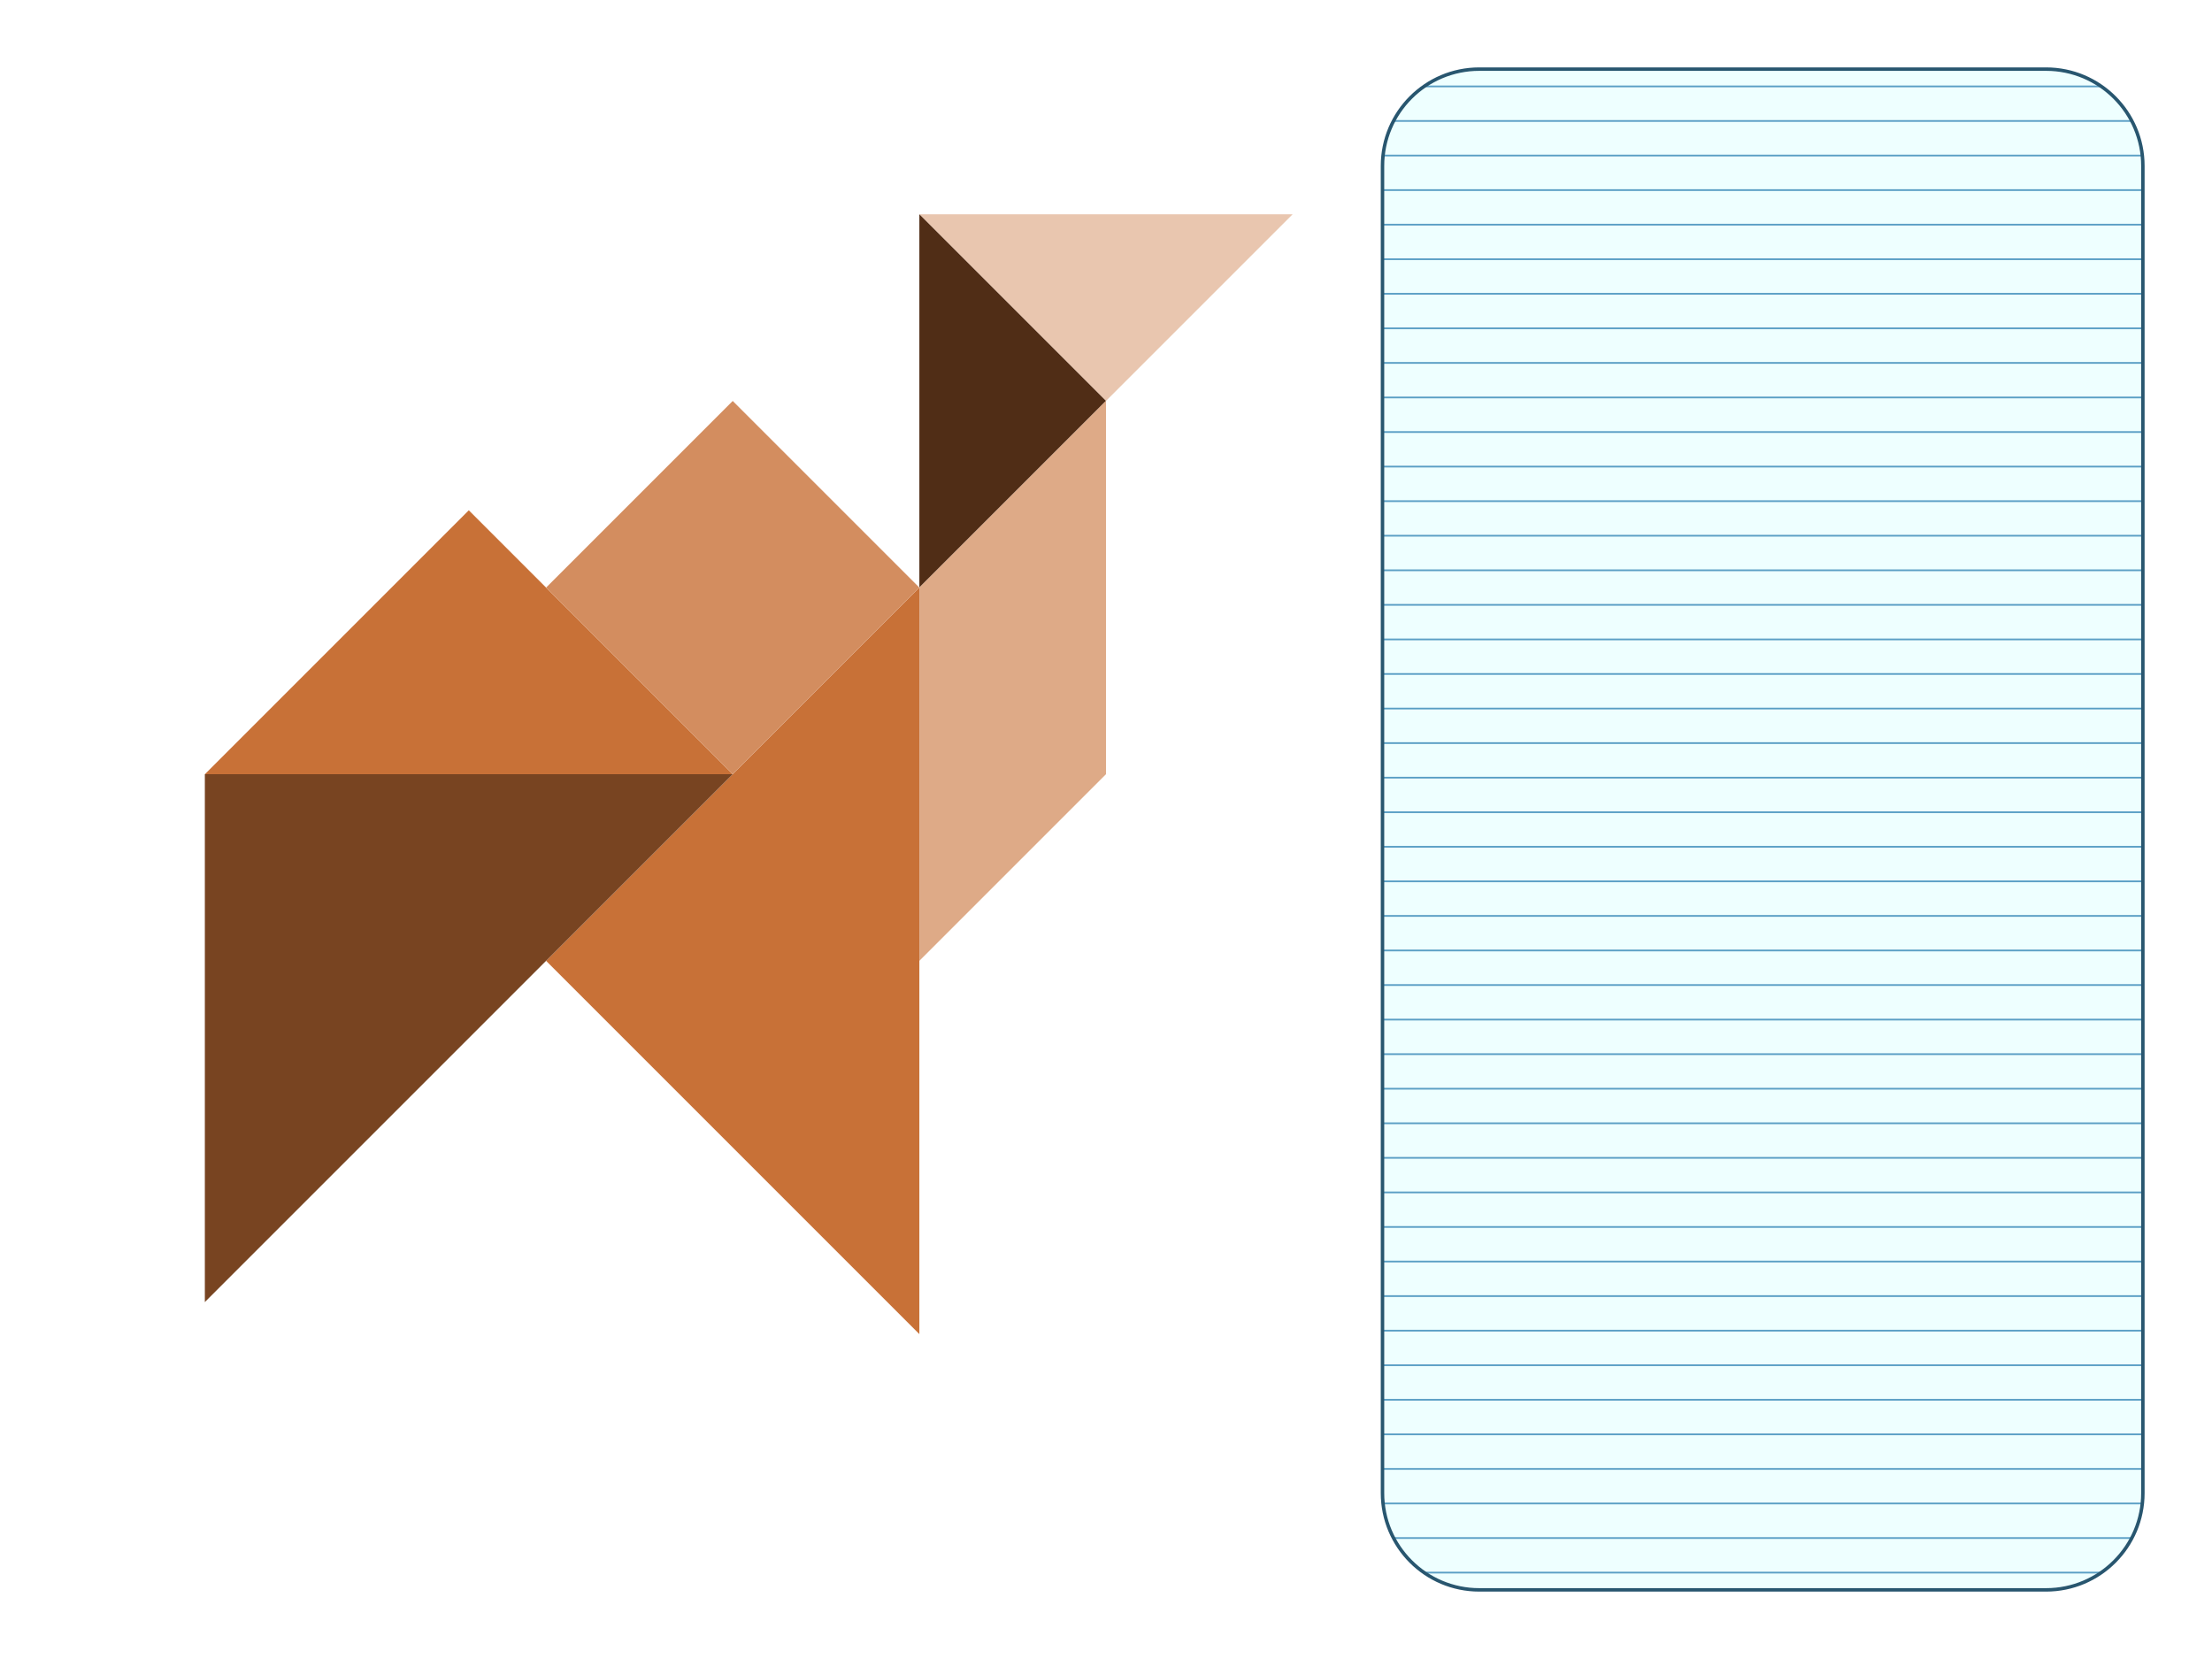
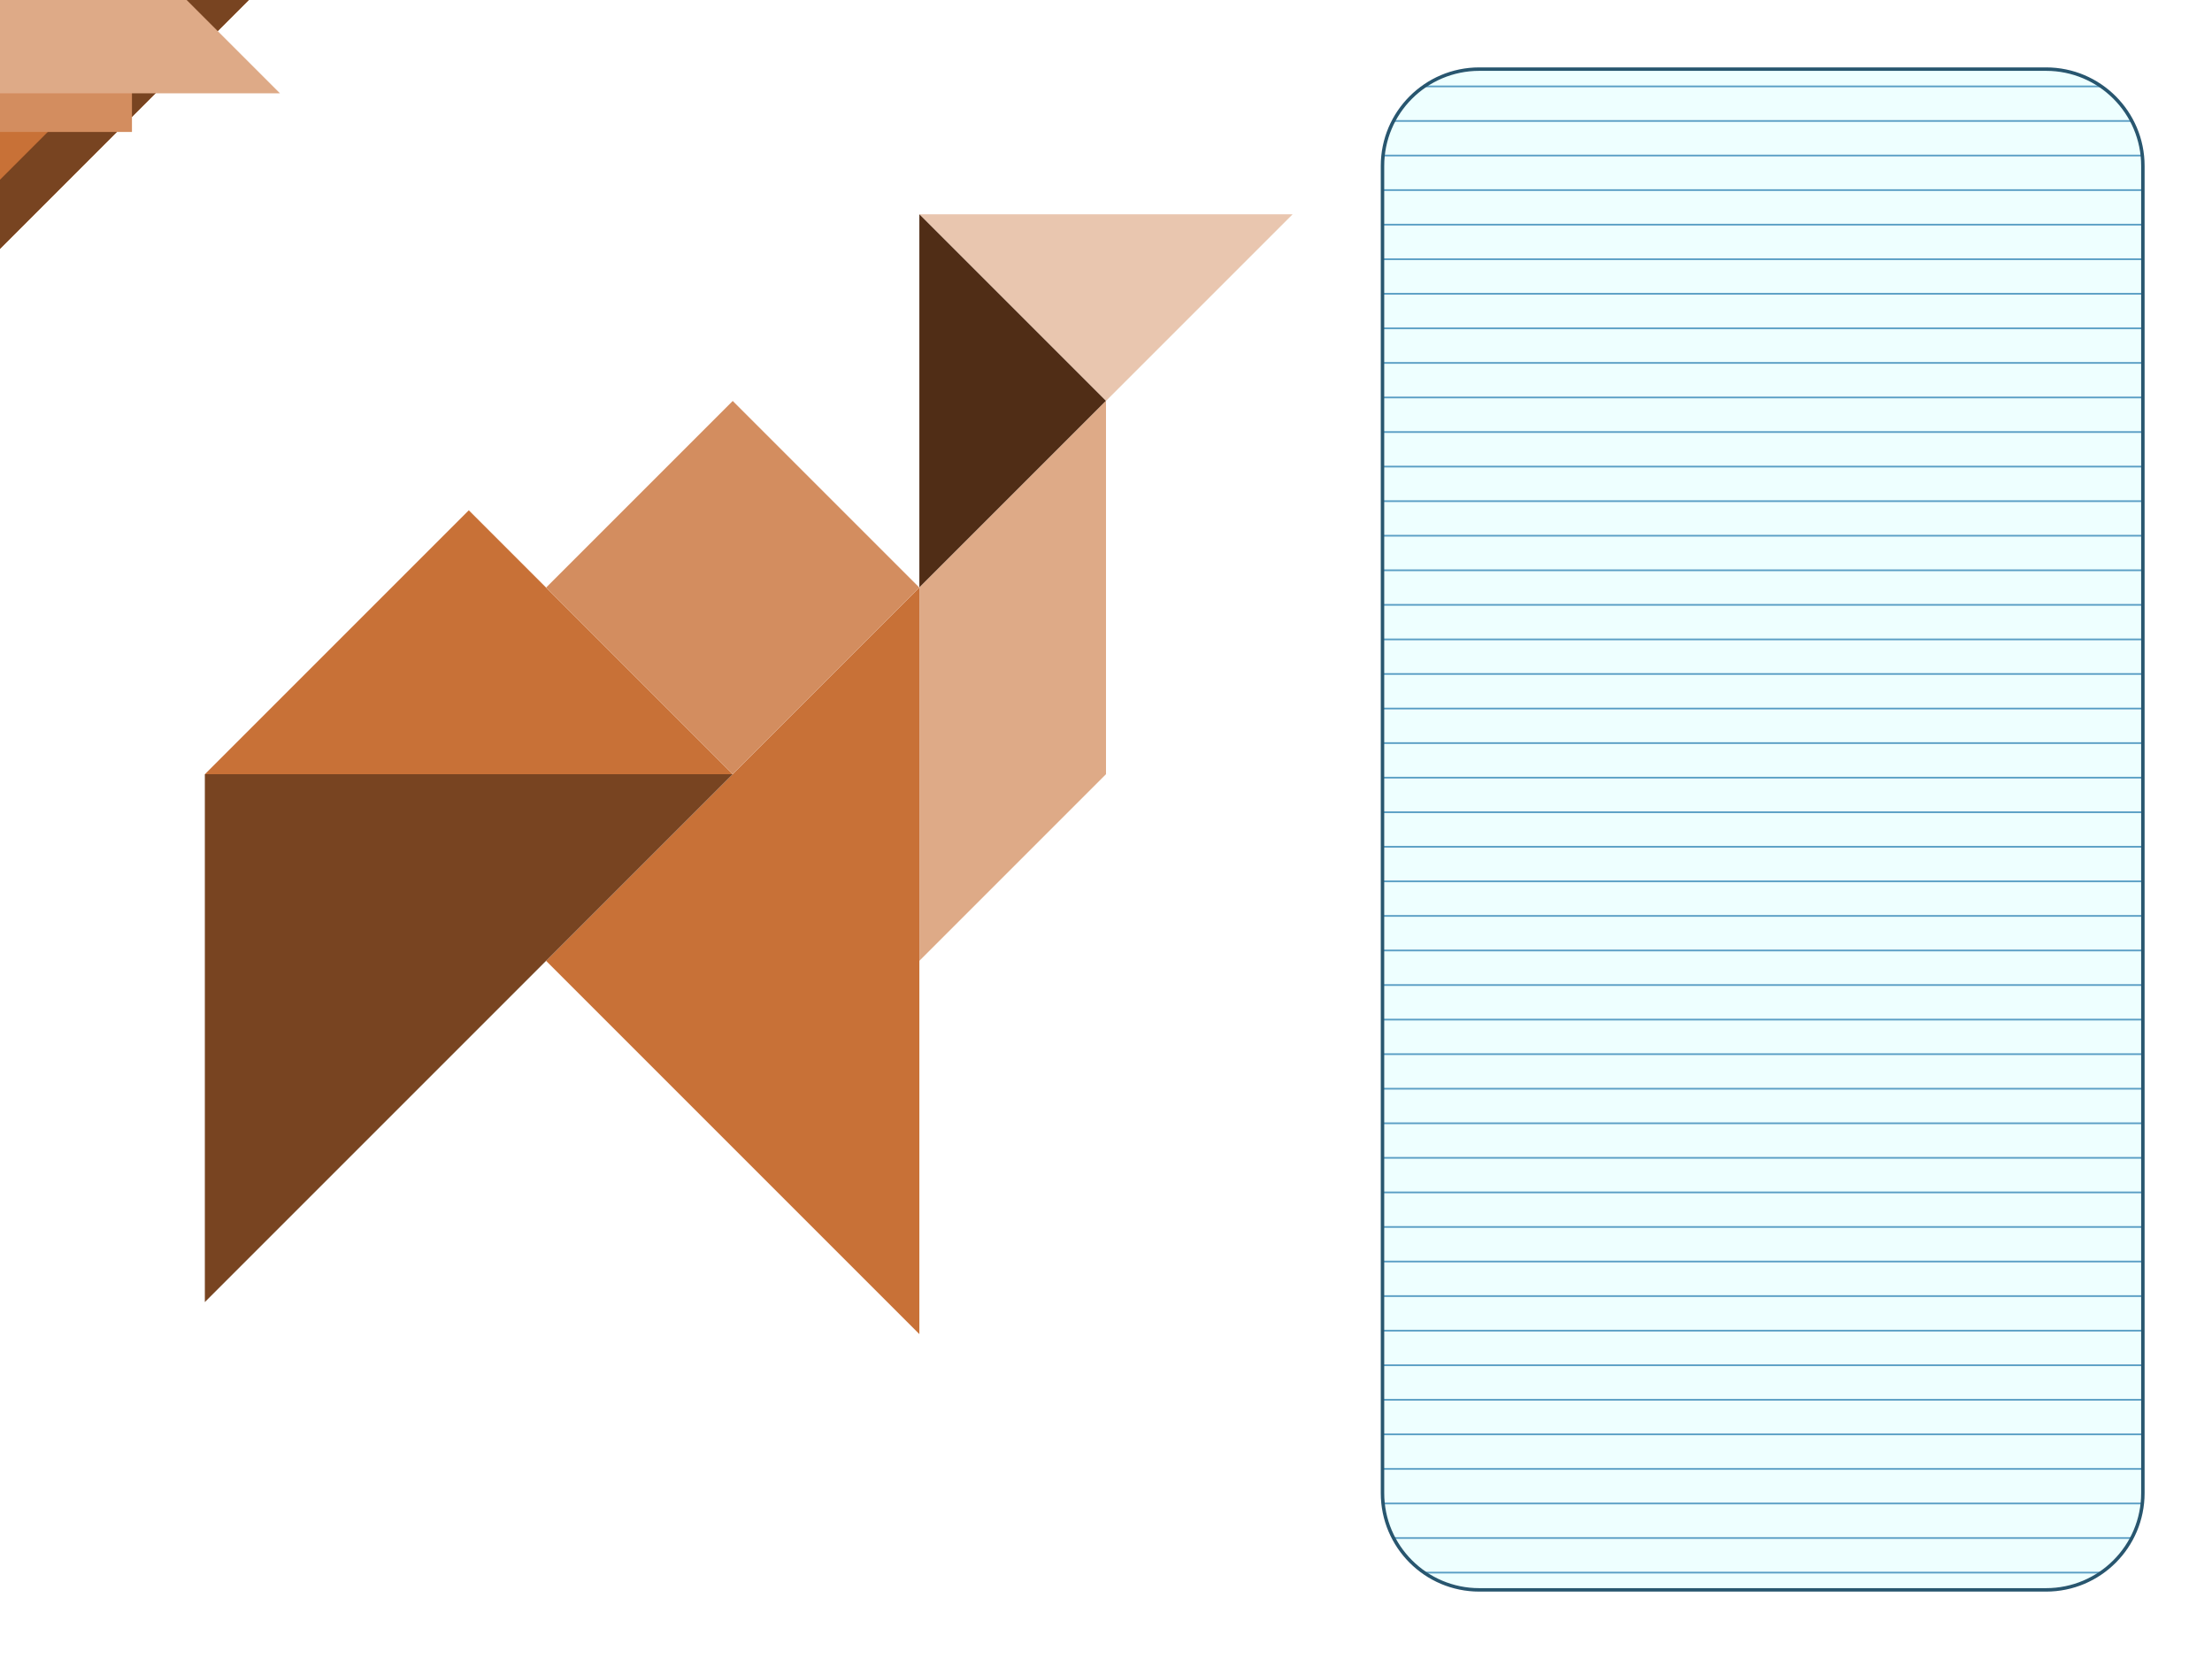
<svg xmlns="http://www.w3.org/2000/svg" version="1.0" width="100%" height="100%" viewBox="0 0 640 480" id="svg2383">
  <defs id="defs2385" />
  <g id="bg">
    <rect width="220" height="440" ry="28" x="400" y="20" id="r3268" style="fill:#eeffff;fill-opacity:1" />
    <g id="g3769">
      <path d="M 411.97,25 L 607.71,25" id="p3458" style="stroke:#5b9fc5;stroke-width:0.5;" />
      <path d="M 403.14,35 L 616.65,35" id="p3460" style="stroke:#5b9fc5;stroke-width:0.5;" />
      <path d="M 400,45 L 620,45" id="p3472" style="stroke:#5b9fc5;stroke-width:0.5;" />
      <path d="M 400,55 L 620,55" id="p3474" style="stroke:#5b9fc5;stroke-width:0.5;" />
      <path d="M 400,65 L 620,65" id="p3478" style="stroke:#5b9fc5;stroke-width:0.5;" />
      <path d="M 400,75 L 620,75" id="p3480" style="stroke:#5b9fc5;stroke-width:0.5;" />
      <path d="M 400,85 L 620,85" id="p3499" style="stroke:#5b9fc5;stroke-width:0.5;" />
      <path d="M 400,95 L 620,95" id="p3501" style="stroke:#5b9fc5;stroke-width:0.5;" />
      <path d="M 400,105 L 620,105" id="p3503" style="stroke:#5b9fc5;stroke-width:0.5;" />
      <path d="M 400,115 L 620,115" id="p3505" style="stroke:#5b9fc5;stroke-width:0.5;" />
      <path d="M 400,125 L 620,125" id="p3507" style="stroke:#5b9fc5;stroke-width:0.5;" />
      <path d="M 400,135 L 620,135" id="p3509" style="stroke:#5b9fc5;stroke-width:0.5;" />
      <path d="M 400,145 L 620,145" id="p3515" style="stroke:#5b9fc5;stroke-width:0.5;" />
      <path d="M 400,155 L 620,155" id="p3517" style="stroke:#5b9fc5;stroke-width:0.5;" />
      <path d="M 400,165 L 620,165" id="p3519" style="stroke:#5b9fc5;stroke-width:0.5;" />
      <path d="M 400,175 L 620,175" id="p3521" style="stroke:#5b9fc5;stroke-width:0.5;" />
      <path d="M 400,185 L 620,185" id="p3523" style="stroke:#5b9fc5;stroke-width:0.5;" />
      <path d="M 400,195 L 620,195" id="p3525" style="stroke:#5b9fc5;stroke-width:0.5;" />
      <path d="M 400,205 L 620,205" id="p3617" style="stroke:#5b9fc5;stroke-width:0.5;" />
      <path d="M 400,215 L 620,215" id="p3619" style="stroke:#5b9fc5;stroke-width:0.5;" />
      <path d="M 400,225 L 620,225" id="p3621" style="stroke:#5b9fc5;stroke-width:0.5;" />
      <path d="M 400,235 L 620,235" id="p3623" style="stroke:#5b9fc5;stroke-width:0.5;" />
      <path d="M 400,245 L 620,245" id="p3625" style="stroke:#5b9fc5;stroke-width:0.5;" />
      <path d="M 400,255 L 620,255" id="p3627" style="stroke:#5b9fc5;stroke-width:0.5;" />
      <path d="M 400,265 L 620,265" id="p3631" style="stroke:#5b9fc5;stroke-width:0.5;" />
      <path d="M 400,275 L 620,275" id="p3633" style="stroke:#5b9fc5;stroke-width:0.5;" />
      <path d="M 400,285 L 620,285" id="p3635" style="stroke:#5b9fc5;stroke-width:0.5;" />
      <path d="M 400,295 L 620,295" id="p3637" style="stroke:#5b9fc5;stroke-width:0.5;" />
      <path d="M 400,305 L 620,305" id="p3639" style="stroke:#5b9fc5;stroke-width:0.5;" />
      <path d="M 400,315 L 620,315" id="p3641" style="stroke:#5b9fc5;stroke-width:0.5;" />
      <path d="M 400,325 L 620,325" id="p3645" style="stroke:#5b9fc5;stroke-width:0.5;" />
      <path d="M 400,335 L 620,335" id="p3647" style="stroke:#5b9fc5;stroke-width:0.5;" />
      <path d="M 400,345 L 620,345" id="p3649" style="stroke:#5b9fc5;stroke-width:0.5;" />
      <path d="M 400,355 L 620,355" id="p3651" style="stroke:#5b9fc5;stroke-width:0.5;" />
      <path d="M 400,365 L 620,365" id="p3653" style="stroke:#5b9fc5;stroke-width:0.5;" />
      <path d="M 400,375 L 620,375" id="p3655" style="stroke:#5b9fc5;stroke-width:0.5;" />
      <path d="M 400,385 L 620,385" id="p3663" style="stroke:#5b9fc5;stroke-width:0.5;" />
      <path d="M 400,395 L 620,395" id="p3665" style="stroke:#5b9fc5;stroke-width:0.5;" />
      <path d="M 400,405 L 620,405" id="p3667" style="stroke:#5b9fc5;stroke-width:0.5;" />
      <path d="M 400,415 L 620,415" id="p3669" style="stroke:#5b9fc5;stroke-width:0.5;" />
      <path d="M 400,425 L 620,425" id="p3671" style="stroke:#5b9fc5;stroke-width:0.5;" />
      <path d="M 400,435 L 620,435" id="p3673" style="stroke:#5b9fc5;stroke-width:0.5;" />
      <path d="M 403.24,445 L 616.65,445" id="p3677" style="stroke:#5b9fc5;stroke-width:0.5;" />
      <path d="M 412.18,455 L 607.71,455" id="p3679" style="stroke:#5b9fc5;stroke-width:0.5;" />
    </g>
    <rect width="220" height="440" ry="28" x="400" y="20" id="r2686" style="fill:none;stroke:#28566f;stroke-width:1;" />
+   </g>
+   <g id="tt01">
+     <path d="M -108,-36 L 0,72 L 108,-36 L -108,-36 z" style="fill:#c87137;" />
+   </g>
+   <g id="tt02">
+     <path d="M -108,-36 L 0,72 L 108,-36 L -108,-36 z" style="fill:#784421;" />
+   </g>
+   <g id="tt03">
+     <path d="M 54,-18 L 0,36 L -54,-18 L 54,-18 z" style="fill:#e9c6af;" />
+   </g>
+   <g id="tt04">
+     <path d="M 54,-18 L 0,36 L -54,-18 L 54,-18 z" style="fill:#502d16;" />
+   </g>
+   <g id="tt05">
+     <path d="M -76.36,-24.36 L 0,52 L 76.36,-24.36 L -76.36,-24.36 z" style="fill:#c87137;" />
+   </g>
+   <g id="tsq">
+     <path d="M -38.18,-38.18 L 38.18,-38.18 L 38.18,38.18 L -38.18,38.18 L -38.18,-38.18 z" style="fill:#d38d5f;" />
+   </g>
+   <g id="tpa">
+     <path d="M 81,27 L 27,-27 L -81,-27 L -27,27 L 81,27 z" style="fill:#deaa87;" />
  </g>
  <g id="pieces">
    <g id="t01" transform="translate(230,278)">
      <g class="scale">
        <g class="rot" transform="rotate(90)">
          <path d="M -108,-36 L 0,72 L 108,-36 L -108,-36 z" style="fill:#c87137;" />
        </g>
      </g>
    </g>
    <g id="t02" transform="translate(110.18,274.91)">
      <g class="scale">
        <g class="rot" transform="rotate(135)">
          <path d="M -108,-36 L 0,72 L 108,-36 L -108,-36 z" style="fill:#784421;" />
        </g>
      </g>
    </g>
    <g id="t03" transform="translate(320,80)">
      <g class="scale">
        <g class="rot" transform="rotate(0)">
          <path d="M 54,-18 L 0,36 L -54,-18 L 54,-18 z" style="fill:#e9c6af;" />
        </g>
      </g>
    </g>
    <g id="t04" transform="translate(284,116)">
      <g class="scale">
        <g class="rot" transform="rotate(270)">
          <path d="M 54,-18 L 0,36 L -54,-18 L 54,-18 z" style="fill:#502d16;" />
        </g>
      </g>
    </g>
    <g id="t05" transform="translate(135.64,199.64)">
      <g class="scale">
        <g class="rot" transform="rotate(180)">
          <path d="M -76.36,-24.36 L 0,52 L 76.36,-24.36 L -76.36,-24.36 z" style="fill:#c87137;" />
        </g>
      </g>
    </g>
    <g id="sq" transform="translate(212,170)">
      <g class="scale">
        <g class="rot" transform="rotate(45)">
          <path d="M -38.18,-38.18 L 38.18,-38.18 L 38.18,38.18 L -38.18,38.18 L -38.18,-38.18 z" style="fill:#d38d5f;" />
        </g>
      </g>
    </g>
    <g id="pa" transform="translate(293,197)">
      <g class="scale">
        <g class="rot" transform="rotate(90)">
          <path d="M 81,27 L 27,-27 L -81,-27 L -27,27 L 81,27 z" style="fill:#deaa87;" />
        </g>
      </g>
    </g>
  </g>
</svg>
